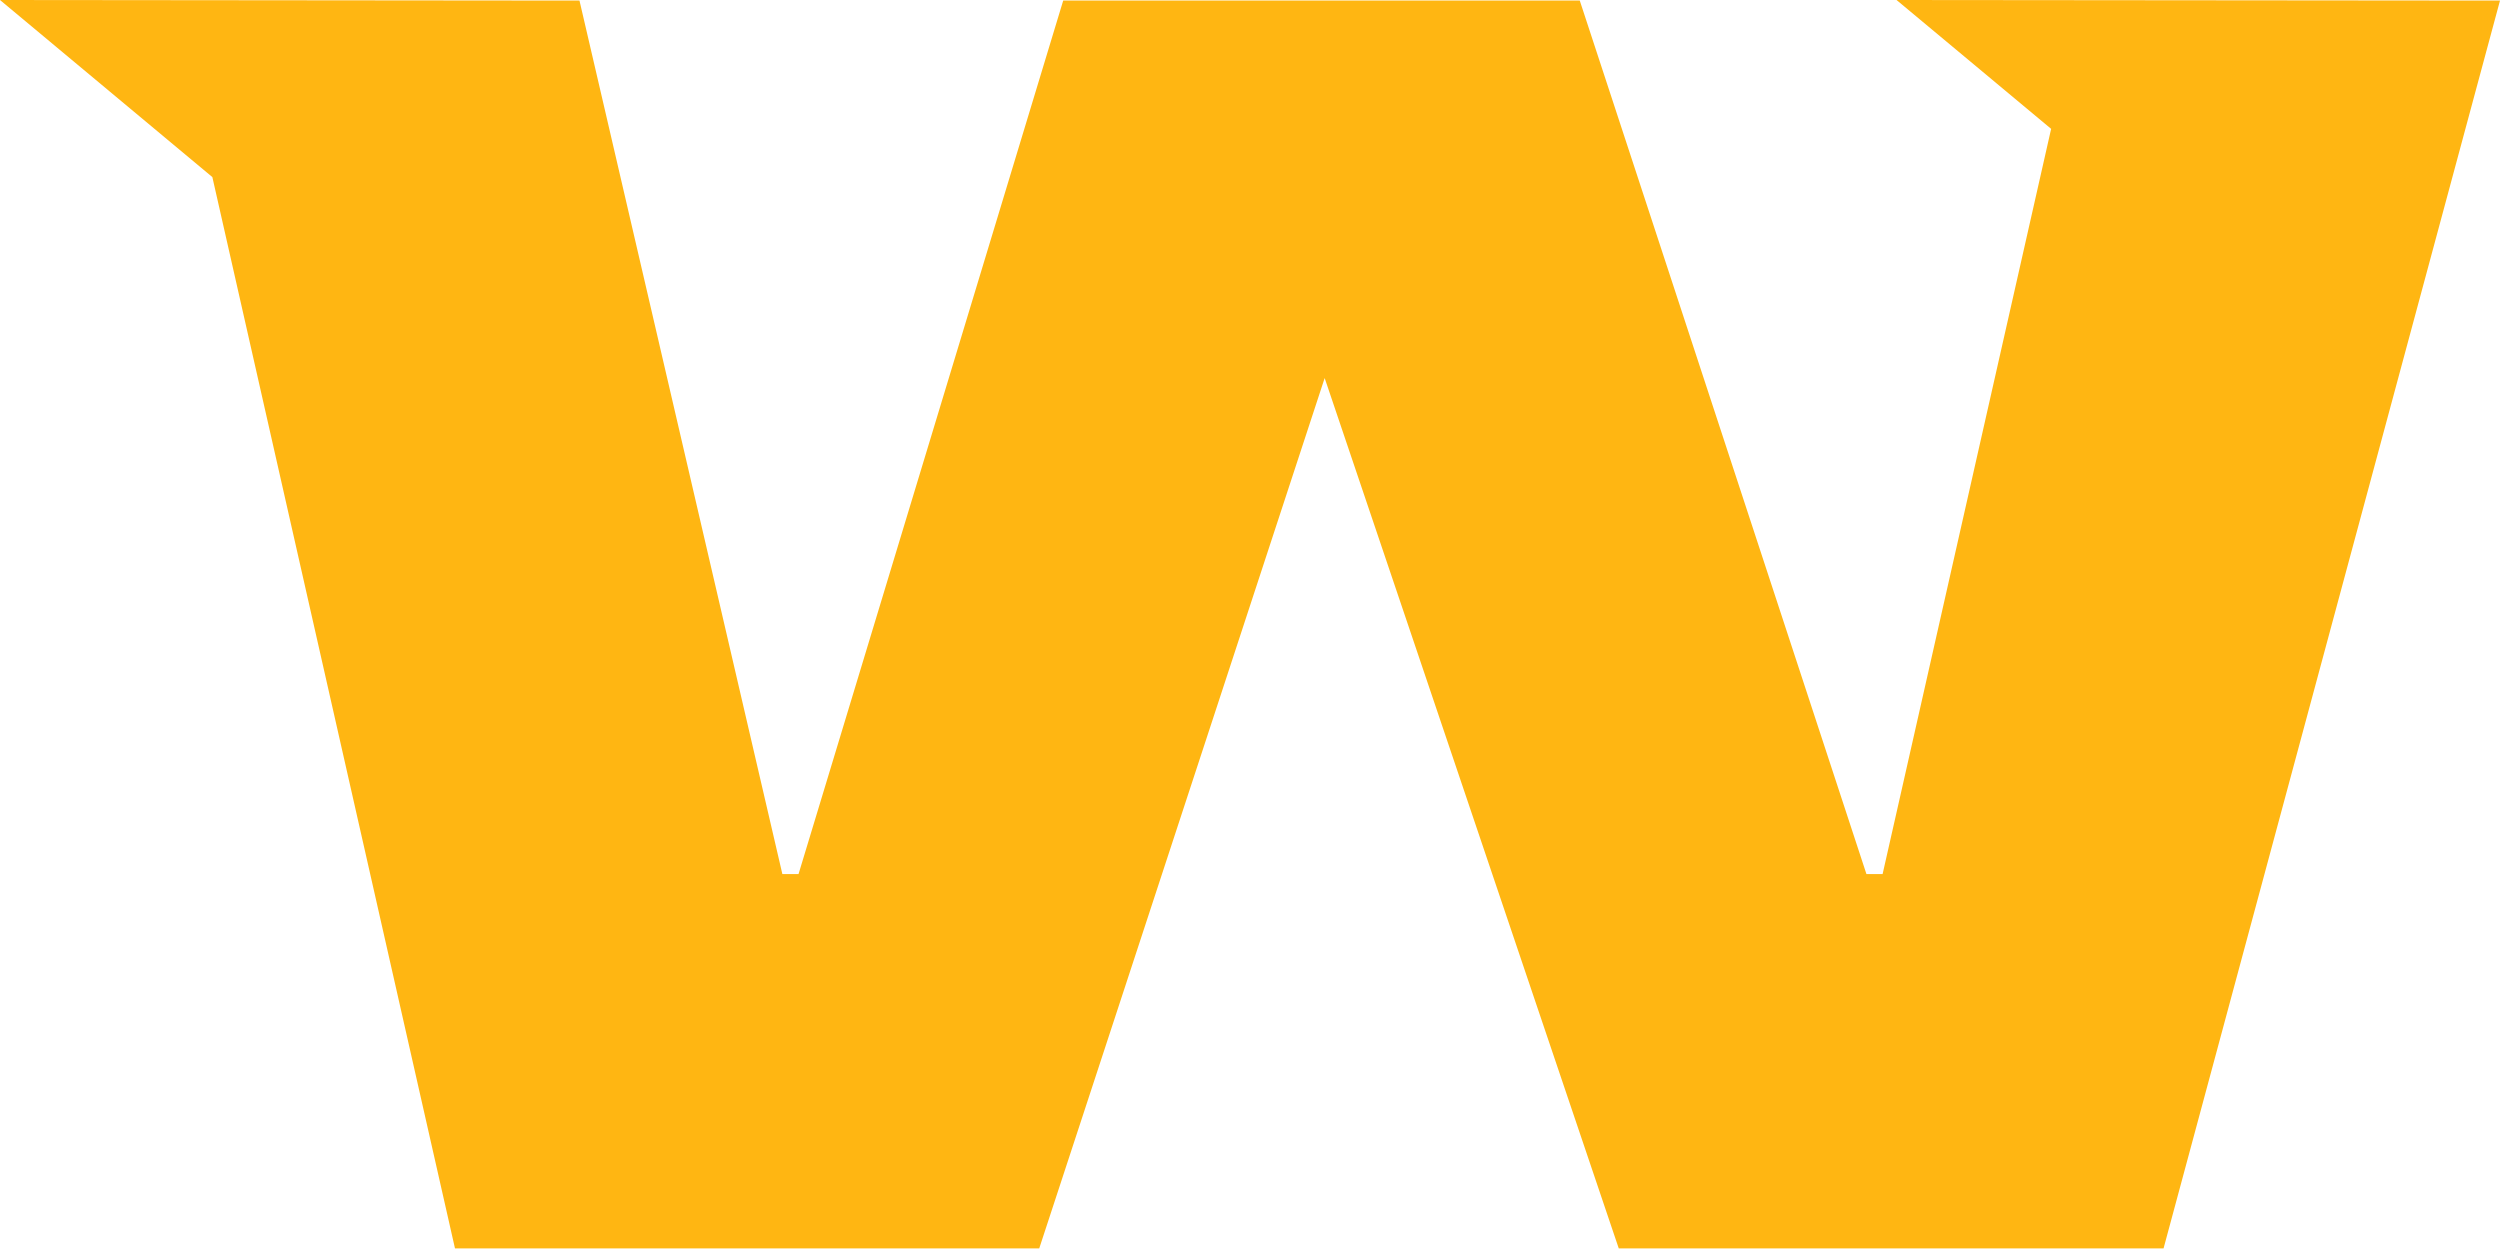
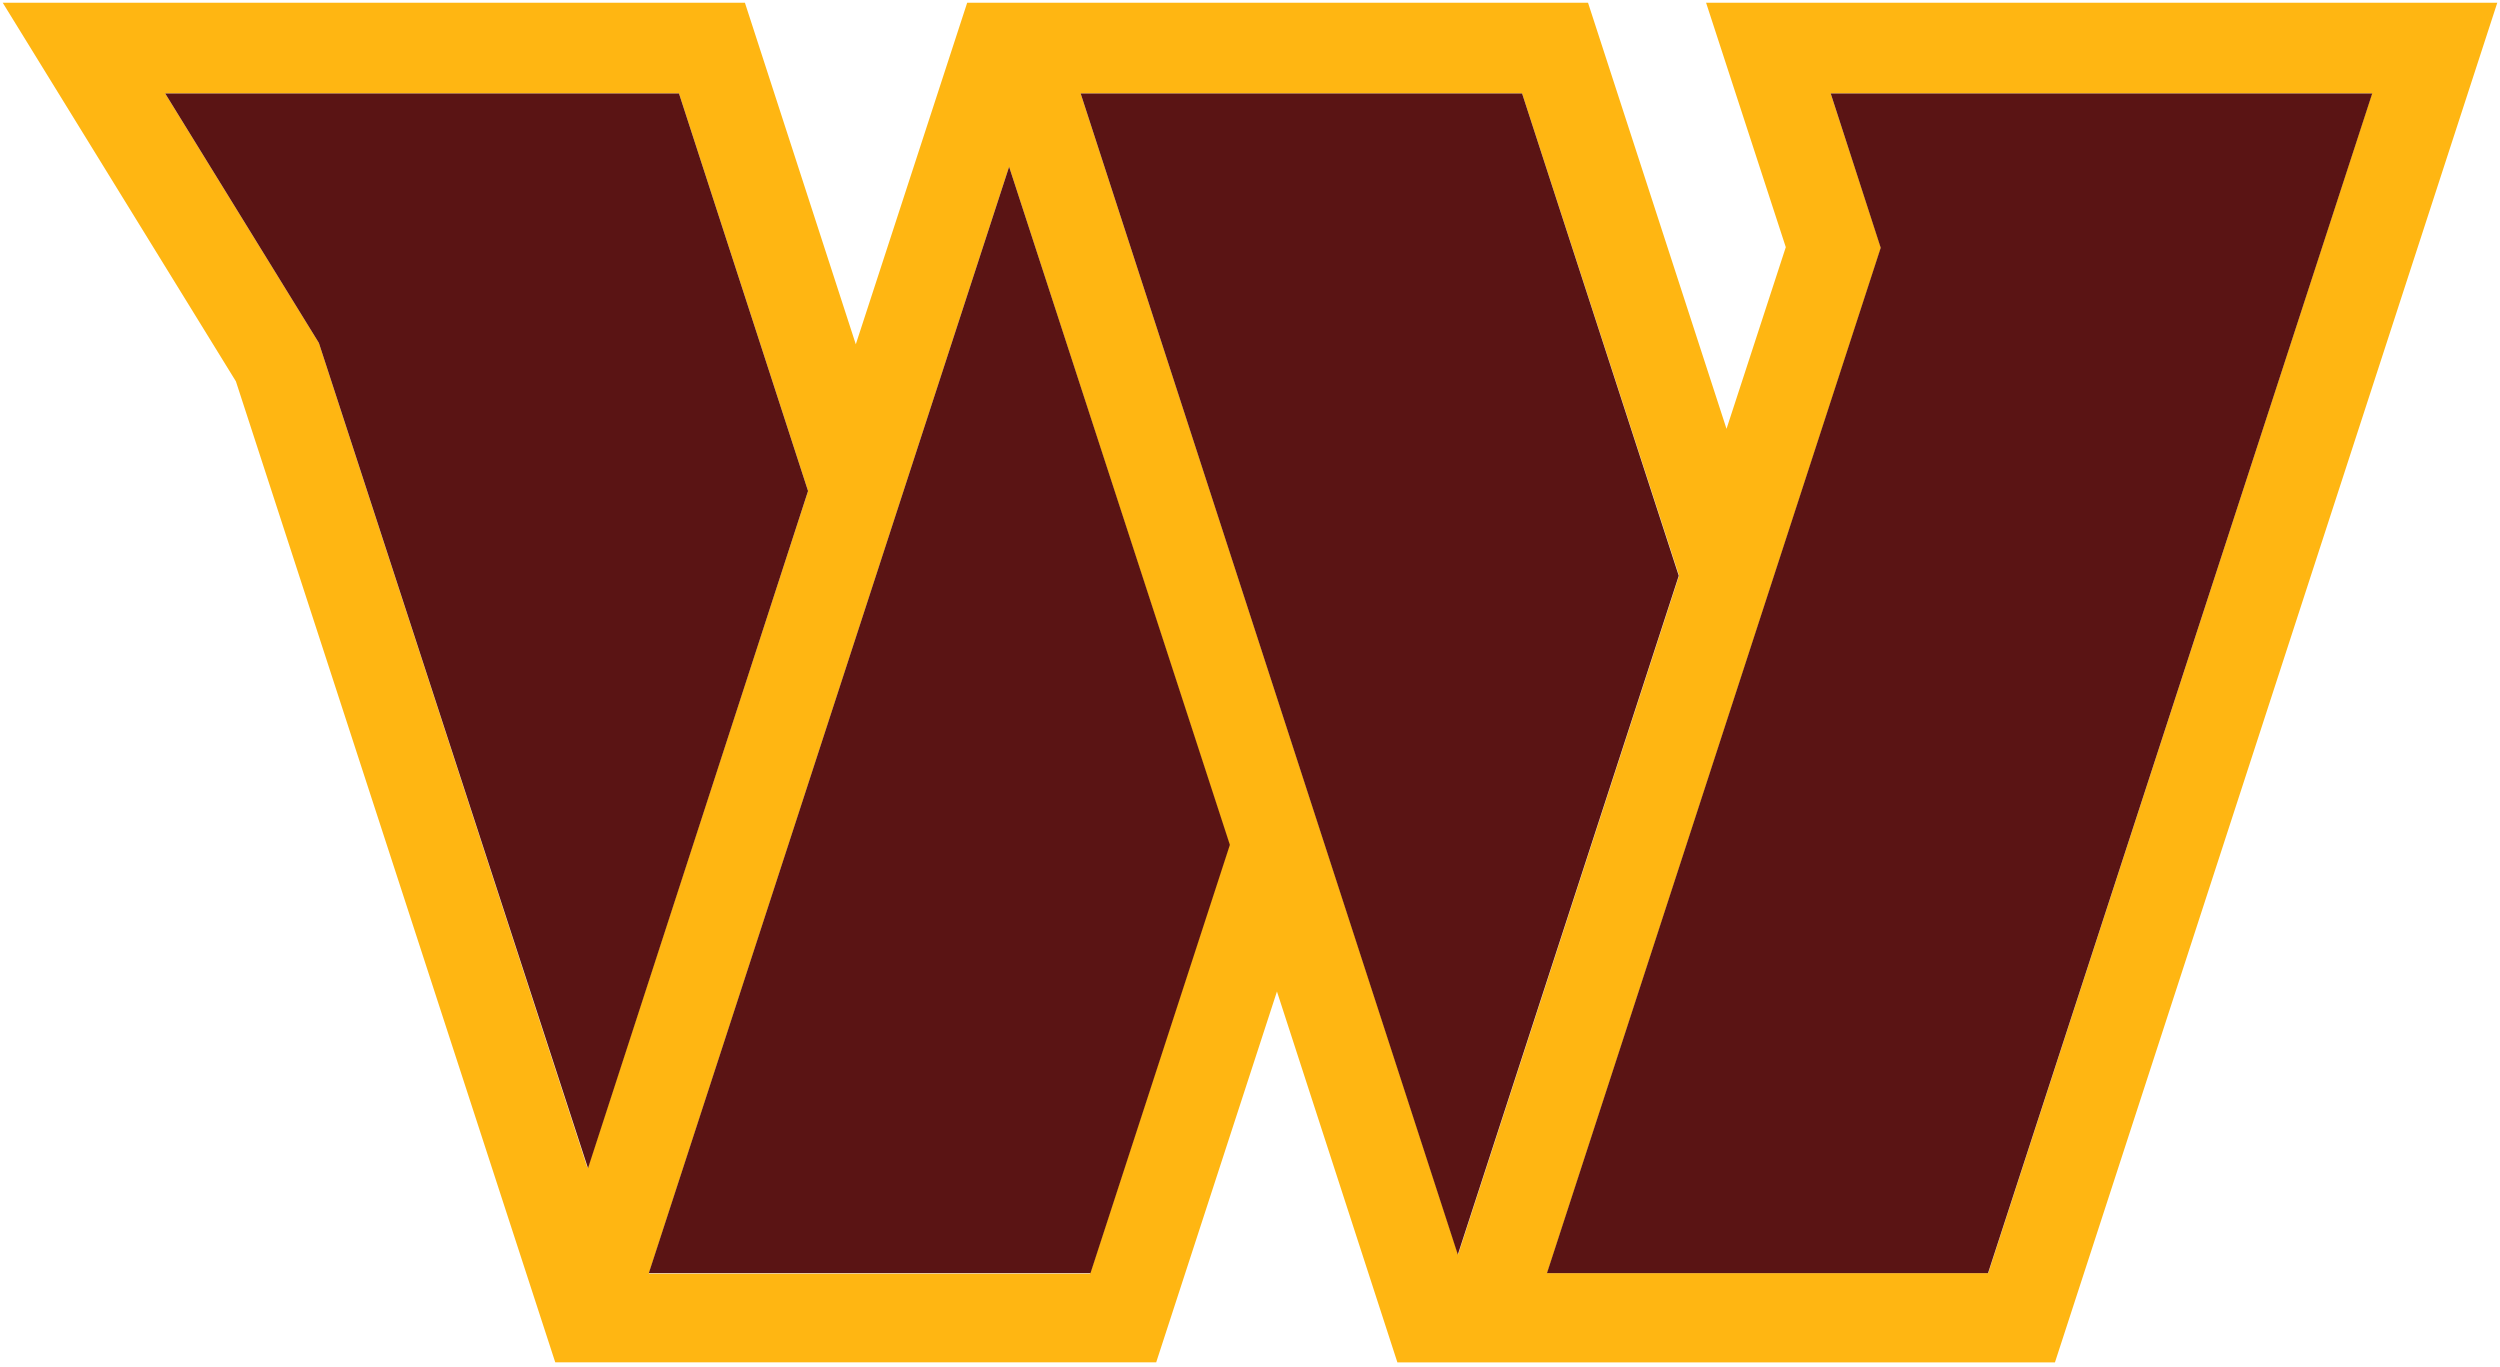
- <svg xmlns="http://www.w3.org/2000/svg" id="Layer_1" data-name="Layer 1" viewBox="0 0 441 220.23">
-   <polygon points="0 0 37.46 31.24 80.26 220.22 183.32 220.22 233.67 66.69 285.55 220.22 381.65 220.22 441 0.1 334.55 0 361.82 22.73 332.09 154.19 329.24 154.19 278.67 0.1 187.55 0.1 140.86 154.19 138.01 154.19 102.22 0.1 0 0" style="fill:#ffb612" />
+ <svg xmlns="http://www.w3.org/2000/svg" fill="none" viewBox="19.5 123.5 461 252">
+   <path fill="#ffb612" d="m334.1 124 14.7 45.08-10.93 33.5L312.33 124H197.85l-20.54 62.99L156.86 124H20l43 69.82 58.89 180.9H232.7l22.27-68.39 22.21 68.4h121.25L480 124zM78.3 186.72l-28.34-45.99h94.74l23.8 73.31-40.65 124.88zm142.19 171.64h-81.35l66.44-204.1 40.61 125.02zm-1.72-217.63h81.4l28.95 88.92-40.74 125.18zm167.36 217.53H304.8l61.54-189.07-9.26-28.46h99.82z" />
+   <path fill="#5a1414" d="m329.06 229.67-40.74 125.18-69.55-214.12h81.4zm28.02-88.94 9.22 28.46-61.54 189.07h81.33l70.85-217.53zm-212.38 0H49.96l28.34 46 49.63 152.2 40.57-124.89zm-5.56 217.53h81.45l25.7-78.97-40.71-125.04z" />
</svg>
